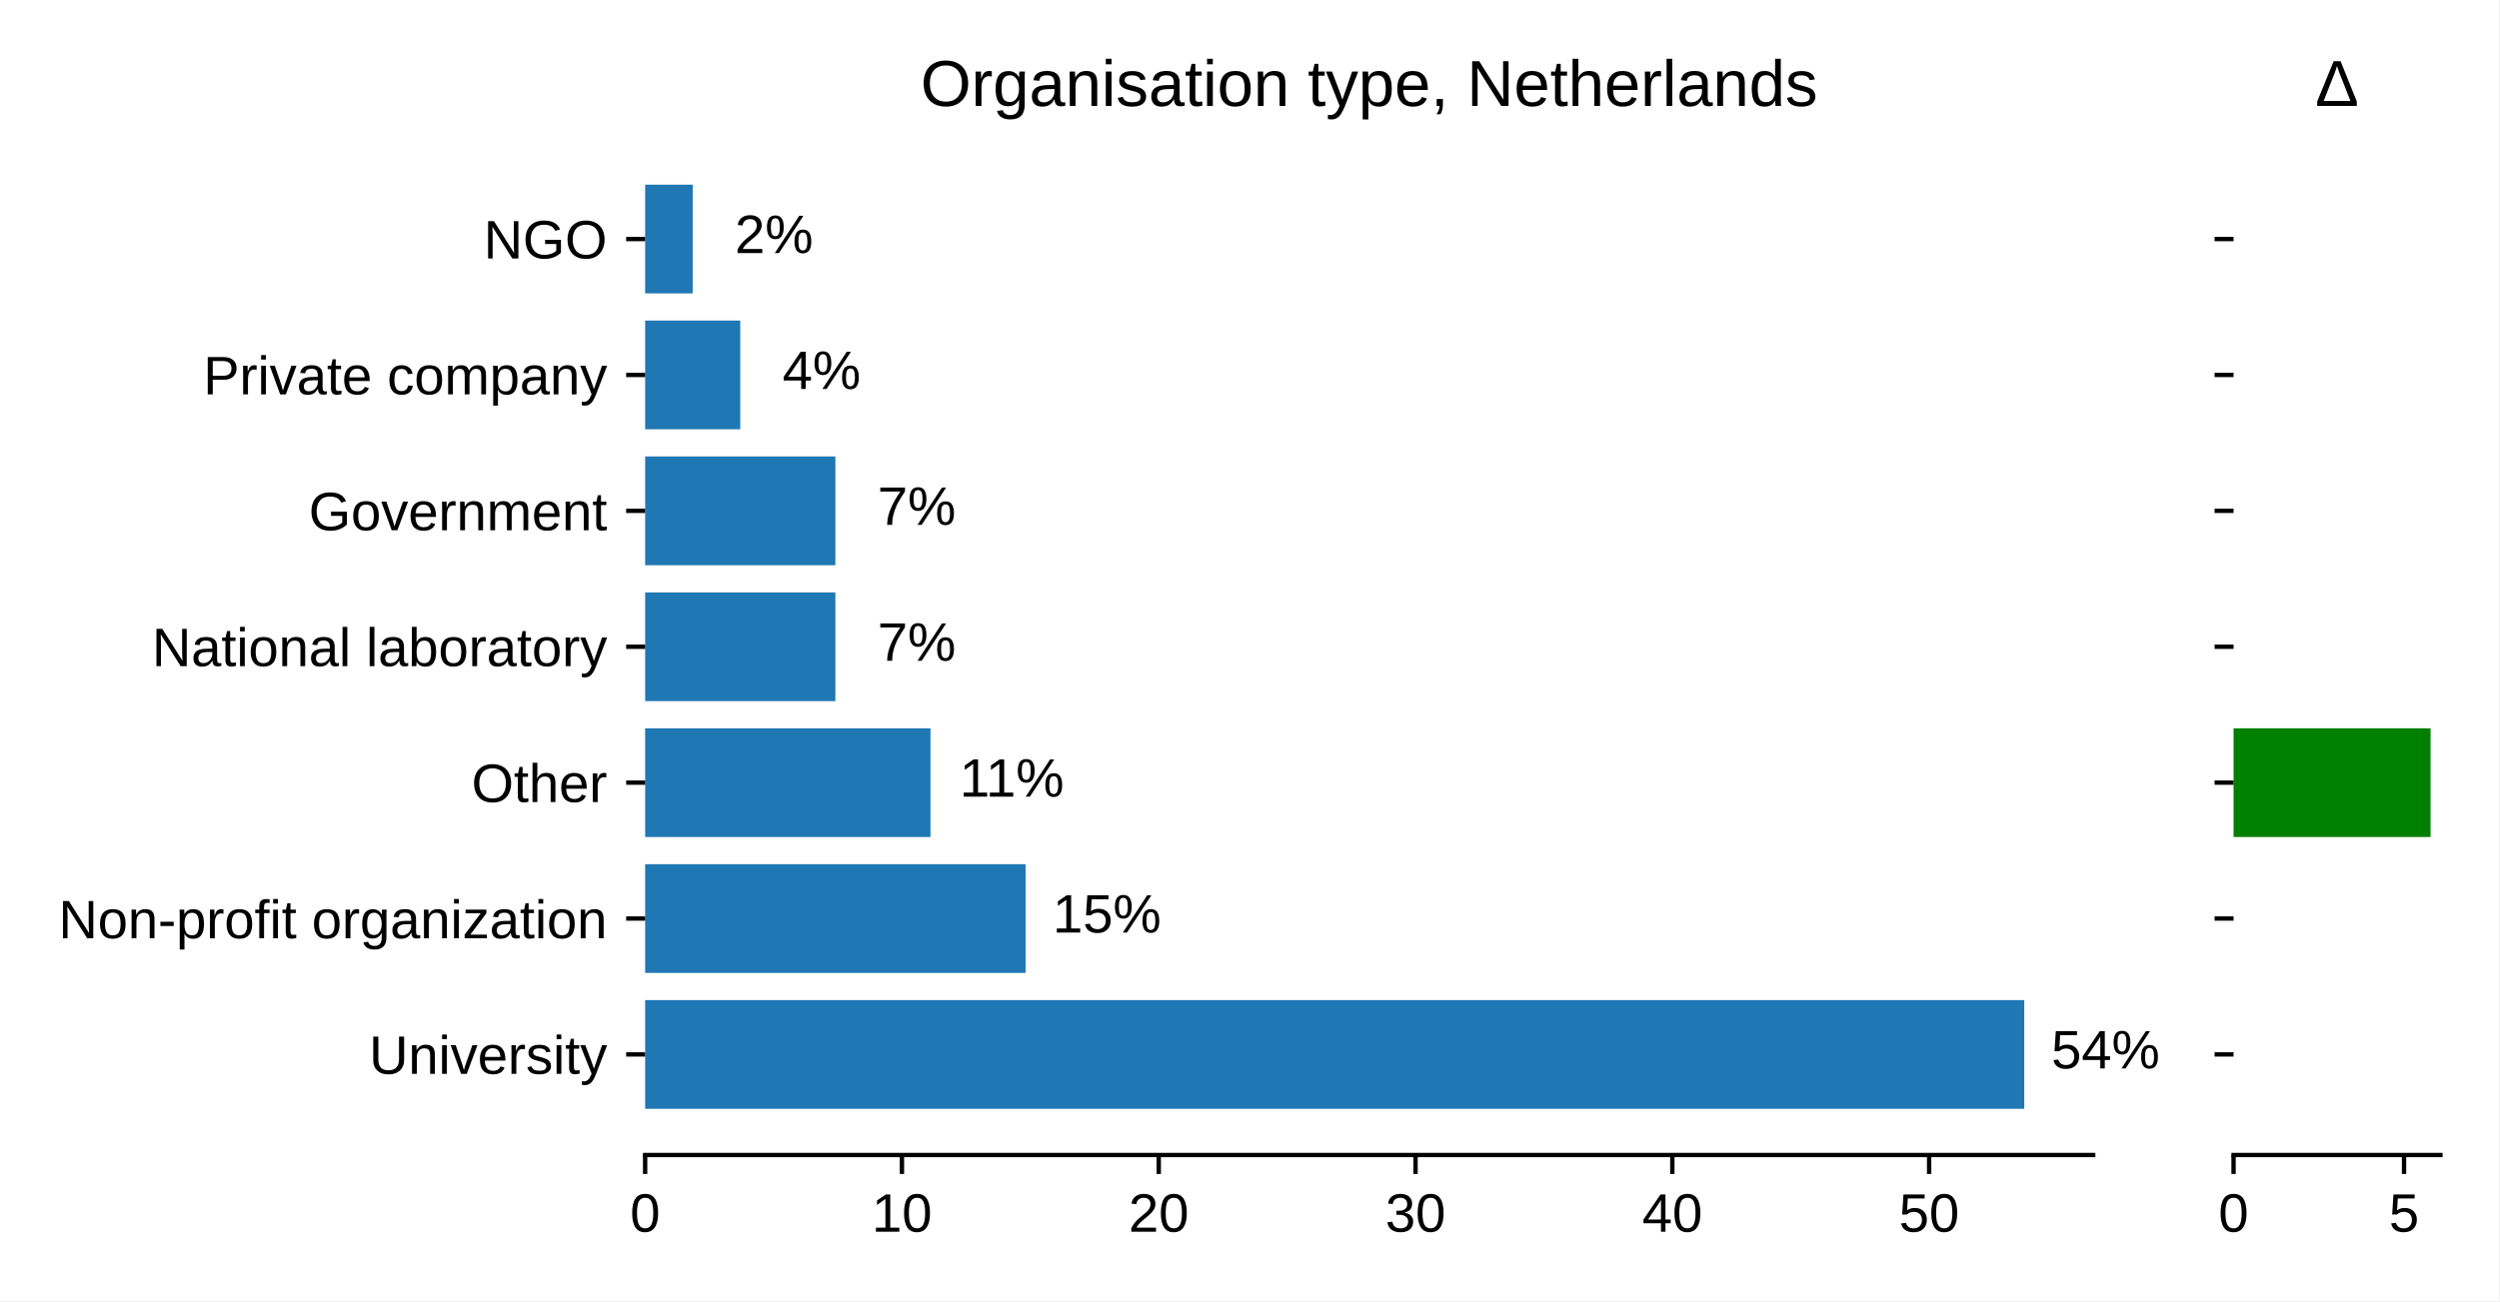
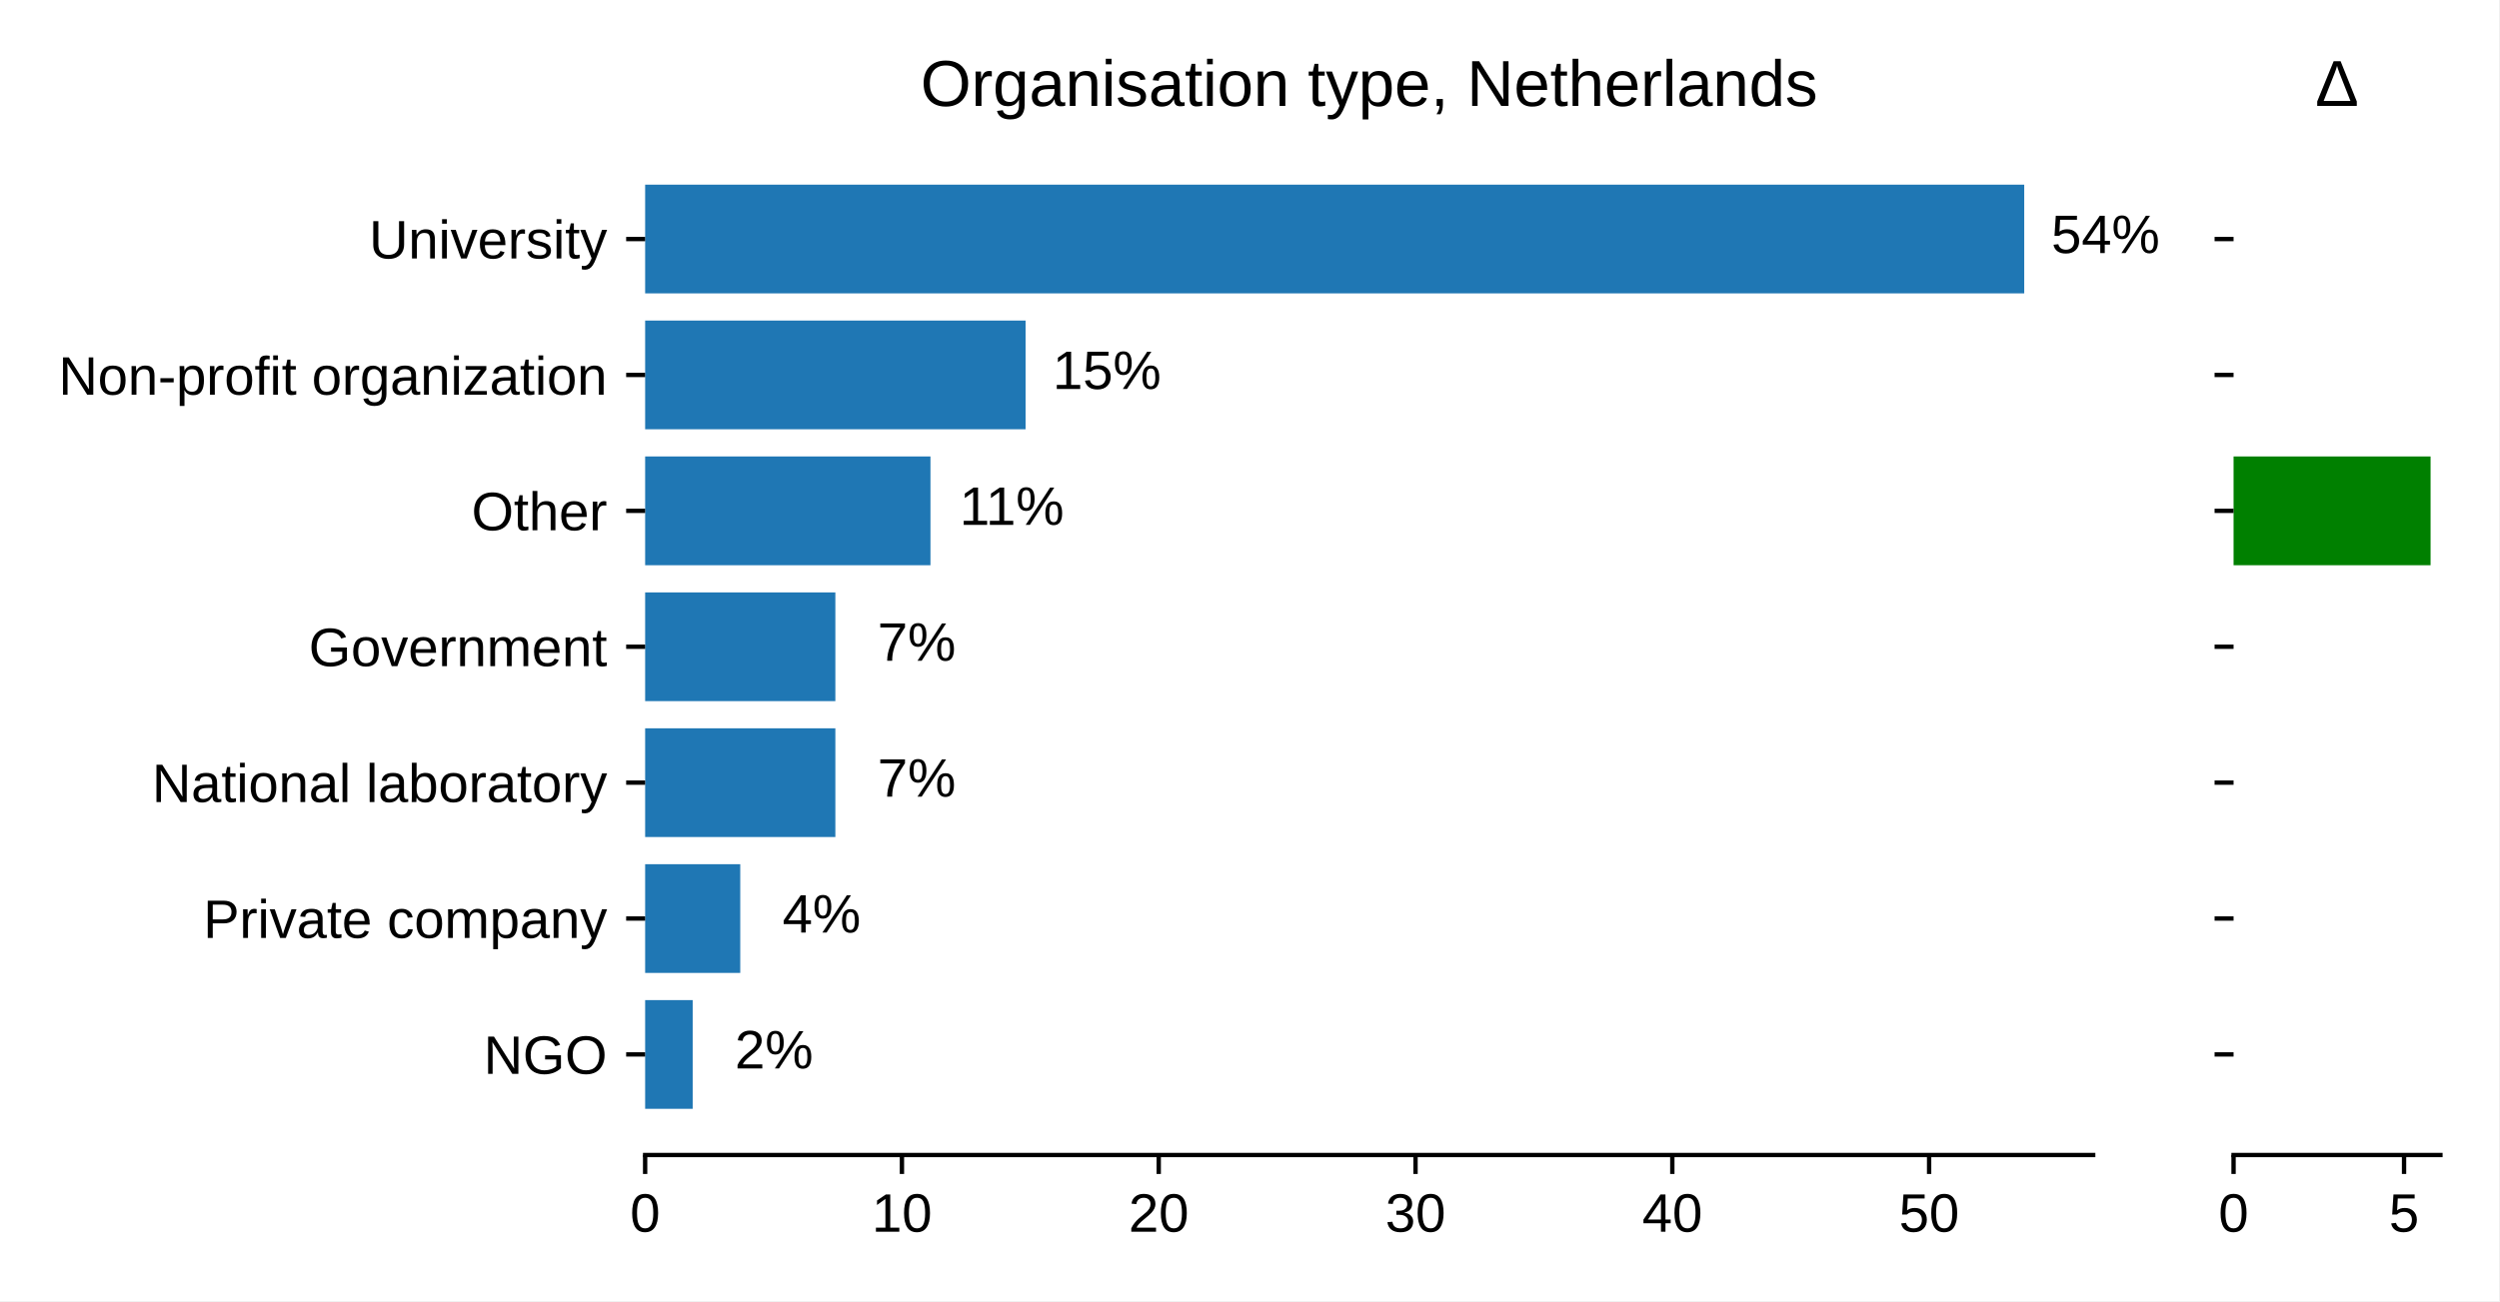
<svg xmlns="http://www.w3.org/2000/svg" xmlns:xlink="http://www.w3.org/1999/xlink" height="240pt" version="1.1" viewBox="0 0 460.8 240" width="460.8pt">
  <defs>
    <style type="text/css">*{stroke-linecap:butt;stroke-linejoin:round;}</style>
  </defs>
  <g id="figure_1">
    <g id="patch_1">
      <path d="M 0 240  L 460.8 240  L 460.8 0  L 0 0  z " style="fill:#ffffff;" />
    </g>
    <g id="axes_1">
      <g id="patch_2">
-         <path d="M 118.959 213.055  L 385.973 213.055  L 385.973 25.543  L 118.959 25.543  z " style="fill:#ffffff;" />
+         <path d="M 118.959 213.055  L 385.969 213.055  L 385.969 25.543  L 118.959 25.543  z " style="fill:#ffffff;" />
      </g>
      <g id="patch_3">
-         <path clip-path="url(#pd5409c266d)" d="M 118.959 204.531  L 373.258 204.531  L 373.258 184.477  L 118.959 184.477  z " style="fill:#1f77b4;" />
+         <path clip-path="url(#p7f539c7af4)" d="M 118.959 204.531  L 127.728 204.531  L 127.728 184.477  L 118.959 184.477  z " style="fill:#1f77b4;" />
      </g>
      <g id="patch_4">
-         <path clip-path="url(#pd5409c266d)" d="M 118.959 179.463  L 189.111 179.463  L 189.111 159.408  L 118.959 159.408  z " style="fill:#1f77b4;" />
+         <path clip-path="url(#p7f539c7af4)" d="M 118.959 179.463  L 136.497 179.463  L 136.497 159.408  L 118.959 159.408  z " style="fill:#1f77b4;" />
      </g>
      <g id="patch_5">
-         <path clip-path="url(#pd5409c266d)" d="M 118.959 154.395  L 171.573 154.395  L 171.573 134.34  L 118.959 134.34  z " style="fill:#1f77b4;" />
+         <path clip-path="url(#p7f539c7af4)" d="M 118.959 154.395  L 154.035 154.395  L 154.035 134.34  L 118.959 134.34  z " style="fill:#1f77b4;" />
      </g>
      <g id="patch_6">
-         <path clip-path="url(#pd5409c266d)" d="M 118.959 129.326  L 154.035 129.326  L 154.035 109.272  L 118.959 109.272  z " style="fill:#1f77b4;" />
+         <path clip-path="url(#p7f539c7af4)" d="M 118.959 129.326  L 154.035 129.326  L 154.035 109.272  L 118.959 109.272  z " style="fill:#1f77b4;" />
      </g>
      <g id="patch_7">
-         <path clip-path="url(#pd5409c266d)" d="M 118.959 104.258  L 154.035 104.258  L 154.035 84.203  L 118.959 84.203  z " style="fill:#1f77b4;" />
+         <path clip-path="url(#p7f539c7af4)" d="M 118.959 104.258  L 171.572 104.258  L 171.572 84.203  L 118.959 84.203  z " style="fill:#1f77b4;" />
      </g>
      <g id="patch_8">
-         <path clip-path="url(#pd5409c266d)" d="M 118.959 79.189  L 136.497 79.189  L 136.497 59.135  L 118.959 59.135  z " style="fill:#1f77b4;" />
+         <path clip-path="url(#p7f539c7af4)" d="M 118.959 79.189  L 189.11 79.189  L 189.11 59.135  L 118.959 59.135  z " style="fill:#1f77b4;" />
      </g>
      <g id="patch_9">
-         <path clip-path="url(#pd5409c266d)" d="M 118.959 54.121  L 127.728 54.121  L 127.728 34.066  L 118.959 34.066  z " style="fill:#1f77b4;" />
+         <path clip-path="url(#p7f539c7af4)" d="M 118.959 54.121  L 373.255 54.121  L 373.255 34.066  L 118.959 34.066  z " style="fill:#1f77b4;" />
      </g>
      <g id="matplotlib.axis_1">
        <g id="xtick_1">
          <g id="line2d_1">
            <defs>
              <path d="M 0 0  L 0 3.5  " id="mc3a356a46d" style="stroke:#000000;stroke-width:0.8;" />
            </defs>
            <g>
              <use style="stroke:#000000;stroke-width:0.8;" x="118.959" xlink:href="#mc3a356a46d" y="213.055" />
            </g>
          </g>
          <g id="text_1">
            <text style="font-family:Arial;font-size:10px;font-stretch:normal;font-style:normal;font-weight:normal;text-anchor:middle;" transform="rotate(-0, 118.9594, 227.2125)" x="118.959" y="227.213">0</text>
          </g>
        </g>
        <g id="xtick_2">
          <g id="line2d_2">
            <g>
-               <use style="stroke:#000000;stroke-width:0.8;" x="166.312" xlink:href="#mc3a356a46d" y="213.055" />
+               <use style="stroke:#000000;stroke-width:0.8;" x="166.311" xlink:href="#mc3a356a46d" y="213.055" />
            </g>
          </g>
          <g id="text_2">
-             <text style="font-family:Arial;font-size:10px;font-stretch:normal;font-style:normal;font-weight:normal;text-anchor:middle;" transform="rotate(-0, 166.3116, 227.2125)" x="166.312" y="227.213">10</text>
+             <text style="font-family:Arial;font-size:10px;font-stretch:normal;font-style:normal;font-weight:normal;text-anchor:middle;" transform="rotate(-0, 166.3109, 227.2125)" x="166.311" y="227.213">10</text>
          </g>
        </g>
        <g id="xtick_3">
          <g id="line2d_3">
            <g>
-               <use style="stroke:#000000;stroke-width:0.8;" x="213.664" xlink:href="#mc3a356a46d" y="213.055" />
+               <use style="stroke:#000000;stroke-width:0.8;" x="213.662" xlink:href="#mc3a356a46d" y="213.055" />
            </g>
          </g>
          <g id="text_3">
-             <text style="font-family:Arial;font-size:10px;font-stretch:normal;font-style:normal;font-weight:normal;text-anchor:middle;" transform="rotate(-0, 213.6638, 227.2125)" x="213.664" y="227.213">20</text>
+             <text style="font-family:Arial;font-size:10px;font-stretch:normal;font-style:normal;font-weight:normal;text-anchor:middle;" transform="rotate(-0, 213.6624, 227.2125)" x="213.662" y="227.213">20</text>
          </g>
        </g>
        <g id="xtick_4">
          <g id="line2d_4">
            <g>
-               <use style="stroke:#000000;stroke-width:0.8;" x="261.016" xlink:href="#mc3a356a46d" y="213.055" />
+               <use style="stroke:#000000;stroke-width:0.8;" x="261.014" xlink:href="#mc3a356a46d" y="213.055" />
            </g>
          </g>
          <g id="text_4">
-             <text style="font-family:Arial;font-size:10px;font-stretch:normal;font-style:normal;font-weight:normal;text-anchor:middle;" transform="rotate(-0, 261.0161, 227.2125)" x="261.016" y="227.213">30</text>
+             <text style="font-family:Arial;font-size:10px;font-stretch:normal;font-style:normal;font-weight:normal;text-anchor:middle;" transform="rotate(-0, 261.014, 227.2125)" x="261.014" y="227.213">30</text>
          </g>
        </g>
        <g id="xtick_5">
          <g id="line2d_5">
            <g>
-               <use style="stroke:#000000;stroke-width:0.8;" x="308.368" xlink:href="#mc3a356a46d" y="213.055" />
+               <use style="stroke:#000000;stroke-width:0.8;" x="308.365" xlink:href="#mc3a356a46d" y="213.055" />
            </g>
          </g>
          <g id="text_5">
-             <text style="font-family:Arial;font-size:10px;font-stretch:normal;font-style:normal;font-weight:normal;text-anchor:middle;" transform="rotate(-0, 308.3683, 227.2125)" x="308.368" y="227.213">40</text>
+             <text style="font-family:Arial;font-size:10px;font-stretch:normal;font-style:normal;font-weight:normal;text-anchor:middle;" transform="rotate(-0, 308.3655, 227.2125)" x="308.365" y="227.213">40</text>
          </g>
        </g>
        <g id="xtick_6">
          <g id="line2d_6">
            <g>
-               <use style="stroke:#000000;stroke-width:0.8;" x="355.721" xlink:href="#mc3a356a46d" y="213.055" />
+               <use style="stroke:#000000;stroke-width:0.8;" x="355.717" xlink:href="#mc3a356a46d" y="213.055" />
            </g>
          </g>
          <g id="text_6">
-             <text style="font-family:Arial;font-size:10px;font-stretch:normal;font-style:normal;font-weight:normal;text-anchor:middle;" transform="rotate(-0, 355.7205, 227.2125)" x="355.721" y="227.213">50</text>
+             <text style="font-family:Arial;font-size:10px;font-stretch:normal;font-style:normal;font-weight:normal;text-anchor:middle;" transform="rotate(-0, 355.717, 227.2125)" x="355.717" y="227.213">50</text>
          </g>
        </g>
      </g>
      <g id="matplotlib.axis_2">
        <g id="ytick_1">
          <g id="line2d_7">
            <defs>
              <path d="M 0 0  L -3.5 0  " id="m82278324de" style="stroke:#000000;stroke-width:0.8;" />
            </defs>
            <g>
              <use style="stroke:#000000;stroke-width:0.8;" x="118.959" xlink:href="#m82278324de" y="194.504" />
            </g>
          </g>
          <g id="text_7">
-             <text style="font-family:Arial;font-size:10px;font-stretch:normal;font-style:normal;font-weight:normal;text-anchor:end;" transform="rotate(-0, 111.9594, 198.083)" x="111.959" y="198.083">University</text>
+             <text style="font-family:Arial;font-size:10px;font-stretch:normal;font-style:normal;font-weight:normal;text-anchor:end;" transform="rotate(-0, 111.9594, 198.083)" x="111.959" y="198.083">NGO</text>
          </g>
        </g>
        <g id="ytick_2">
          <g id="line2d_8">
            <g>
              <use style="stroke:#000000;stroke-width:0.8;" x="118.959" xlink:href="#m82278324de" y="169.436" />
            </g>
          </g>
          <g id="text_8">
-             <text style="font-family:Arial;font-size:10px;font-stretch:normal;font-style:normal;font-weight:normal;text-anchor:end;" transform="rotate(-0, 111.9594, 173.0755)" x="111.959" y="173.076">Non-profit organization</text>
+             <text style="font-family:Arial;font-size:10px;font-stretch:normal;font-style:normal;font-weight:normal;text-anchor:end;" transform="rotate(-0, 111.9594, 173.0146)" x="111.959" y="173.015">Private company</text>
          </g>
        </g>
        <g id="ytick_3">
          <g id="line2d_9">
            <g>
              <use style="stroke:#000000;stroke-width:0.8;" x="118.959" xlink:href="#m82278324de" y="144.367" />
            </g>
          </g>
          <g id="text_9">
-             <text style="font-family:Arial;font-size:10px;font-stretch:normal;font-style:normal;font-weight:normal;text-anchor:end;" transform="rotate(-0, 111.9594, 147.9462)" x="111.959" y="147.946">Other</text>
+             <text style="font-family:Arial;font-size:10px;font-stretch:normal;font-style:normal;font-weight:normal;text-anchor:end;" transform="rotate(-0, 111.9594, 147.9462)" x="111.959" y="147.946">National laboratory</text>
          </g>
        </g>
        <g id="ytick_4">
          <g id="line2d_10">
            <g>
              <use style="stroke:#000000;stroke-width:0.8;" x="118.959" xlink:href="#m82278324de" y="119.299" />
            </g>
          </g>
          <g id="text_10">
-             <text style="font-family:Arial;font-size:10px;font-stretch:normal;font-style:normal;font-weight:normal;text-anchor:end;" transform="rotate(-0, 111.9594, 122.8778)" x="111.959" y="122.878">National laboratory</text>
+             <text style="font-family:Arial;font-size:10px;font-stretch:normal;font-style:normal;font-weight:normal;text-anchor:end;" transform="rotate(-0, 111.9594, 122.8778)" x="111.959" y="122.878">Government</text>
          </g>
        </g>
        <g id="ytick_5">
          <g id="line2d_11">
            <g>
              <use style="stroke:#000000;stroke-width:0.8;" x="118.959" xlink:href="#m82278324de" y="94.231" />
            </g>
          </g>
          <g id="text_11">
-             <text style="font-family:Arial;font-size:10px;font-stretch:normal;font-style:normal;font-weight:normal;text-anchor:end;" transform="rotate(-0, 111.9594, 97.80942)" x="111.959" y="97.809">Government</text>
+             <text style="font-family:Arial;font-size:10px;font-stretch:normal;font-style:normal;font-weight:normal;text-anchor:end;" transform="rotate(-0, 111.9594, 97.80942)" x="111.959" y="97.809">Other</text>
          </g>
        </g>
        <g id="ytick_6">
          <g id="line2d_12">
            <g>
              <use style="stroke:#000000;stroke-width:0.8;" x="118.959" xlink:href="#m82278324de" y="69.162" />
            </g>
          </g>
          <g id="text_12">
-             <text style="font-family:Arial;font-size:10px;font-stretch:normal;font-style:normal;font-weight:normal;text-anchor:end;" transform="rotate(-0, 111.9594, 72.74103)" x="111.959" y="72.741">Private company</text>
+             <text style="font-family:Arial;font-size:10px;font-stretch:normal;font-style:normal;font-weight:normal;text-anchor:end;" transform="rotate(-0, 111.9594, 72.80197)" x="111.959" y="72.802">Non-profit organization</text>
          </g>
        </g>
        <g id="ytick_7">
          <g id="line2d_13">
            <g>
              <use style="stroke:#000000;stroke-width:0.8;" x="118.959" xlink:href="#m82278324de" y="44.094" />
            </g>
          </g>
          <g id="text_13">
-             <text style="font-family:Arial;font-size:10px;font-stretch:normal;font-style:normal;font-weight:normal;text-anchor:end;" transform="rotate(-0, 111.9594, 47.67264)" x="111.959" y="47.673">NGO</text>
+             <text style="font-family:Arial;font-size:10px;font-stretch:normal;font-style:normal;font-weight:normal;text-anchor:end;" transform="rotate(-0, 111.9594, 47.67264)" x="111.959" y="47.673">University</text>
          </g>
        </g>
      </g>
      <g id="patch_10">
-         <path d="M 118.959 213.055  L 385.973 213.055  " style="fill:none;stroke:#000000;stroke-linecap:square;stroke-linejoin:miter;stroke-width:0.8;" />
+         <path d="M 118.959 213.055  L 385.969 213.055  " style="fill:none;stroke:#000000;stroke-linecap:square;stroke-linejoin:miter;stroke-width:0.8;" />
      </g>
      <g id="text_14">
-         <text style="font-family:Arial;font-size:10px;font-stretch:normal;font-style:normal;font-weight:normal;text-anchor:middle;" transform="rotate(-0, 388.2584, 197.0892)" x="388.258" y="197.089">54%</text>
+         <text style="font-family:Arial;font-size:10px;font-stretch:normal;font-style:normal;font-weight:normal;text-anchor:middle;" transform="rotate(-0, 142.7282, 197.0892)" x="142.728" y="197.089">2%</text>
      </g>
      <g id="text_15">
-         <text style="font-family:Arial;font-size:10px;font-stretch:normal;font-style:normal;font-weight:normal;text-anchor:middle;" transform="rotate(-0, 204.1108, 172.0208)" x="204.111" y="172.021">15%</text>
+         <text style="font-family:Arial;font-size:10px;font-stretch:normal;font-style:normal;font-weight:normal;text-anchor:middle;" transform="rotate(-0, 151.497, 172.0208)" x="151.497" y="172.021">4%</text>
      </g>
      <g id="text_16">
-         <text style="font-family:Arial;font-size:10px;font-stretch:normal;font-style:normal;font-weight:normal;text-anchor:middle;" transform="rotate(-0, 186.573, 146.9525)" x="186.573" y="146.952">11%</text>
+         <text style="font-family:Arial;font-size:10px;font-stretch:normal;font-style:normal;font-weight:normal;text-anchor:middle;" transform="rotate(-0, 169.0346, 146.9525)" x="169.035" y="146.952">7%</text>
      </g>
      <g id="text_17">
-         <text style="font-family:Arial;font-size:10px;font-stretch:normal;font-style:normal;font-weight:normal;text-anchor:middle;" transform="rotate(-0, 169.0351, 121.8841)" x="169.035" y="121.884">7%</text>
+         <text style="font-family:Arial;font-size:10px;font-stretch:normal;font-style:normal;font-weight:normal;text-anchor:middle;" transform="rotate(-0, 169.0346, 121.8841)" x="169.035" y="121.884">7%</text>
      </g>
      <g id="text_18">
-         <text style="font-family:Arial;font-size:10px;font-stretch:normal;font-style:normal;font-weight:normal;text-anchor:middle;" transform="rotate(-0, 169.0351, 96.81567)" x="169.035" y="96.816">7%</text>
+         <text style="font-family:Arial;font-size:10px;font-stretch:normal;font-style:normal;font-weight:normal;text-anchor:middle;" transform="rotate(-0, 186.5722, 96.81567)" x="186.572" y="96.816">11%</text>
      </g>
      <g id="text_19">
-         <text style="font-family:Arial;font-size:10px;font-stretch:normal;font-style:normal;font-weight:normal;text-anchor:middle;" transform="rotate(-0, 151.4972, 71.74728)" x="151.497" y="71.747">4%</text>
+         <text style="font-family:Arial;font-size:10px;font-stretch:normal;font-style:normal;font-weight:normal;text-anchor:middle;" transform="rotate(-0, 204.1098, 71.74728)" x="204.11" y="71.747">15%</text>
      </g>
      <g id="text_20">
-         <text style="font-family:Arial;font-size:10px;font-stretch:normal;font-style:normal;font-weight:normal;text-anchor:middle;" transform="rotate(-0, 142.7283, 46.67889)" x="142.728" y="46.679">2%</text>
+         <text style="font-family:Arial;font-size:10px;font-stretch:normal;font-style:normal;font-weight:normal;text-anchor:middle;" transform="rotate(-0, 388.2546, 46.67889)" x="388.255" y="46.679">54%</text>
      </g>
      <g id="text_21">
-         <text style="font-family:Arial;font-size:12px;font-stretch:normal;font-style:normal;font-weight:normal;text-anchor:middle;" transform="rotate(-0, 252.4664, 19.54312)" x="252.466" y="19.543">Organisation type, Netherlands</text>
+         <text style="font-family:Arial;font-size:12px;font-stretch:normal;font-style:normal;font-weight:normal;text-anchor:middle;" transform="rotate(-0, 252.4644, 19.54312)" x="252.464" y="19.543">Organisation type, Netherlands</text>
      </g>
    </g>
    <g id="axes_2">
      <g id="patch_11">
-         <path d="M 411.855 213.055  L 450 213.055  L 450 25.543  L 411.855 25.543  z " style="fill:#ffffff;" />
+         <path d="M 411.856 213.055  L 450 213.055  L 450 25.543  L 411.856 25.543  z " style="fill:#ffffff;" />
      </g>
      <g id="patch_12">
-         <path clip-path="url(#p0f37804d55)" d="M 0 0  z " style="fill:#ffa500;" />
+         <path clip-path="url(#pb3762984c6)" d="M 0 0  z " style="fill:#ffa500;" />
      </g>
      <g id="patch_13">
-         <path clip-path="url(#p0f37804d55)" d="M 0 0  z " style="fill:#ffa500;" />
+         <path clip-path="url(#pb3762984c6)" d="M 0 0  z " style="fill:#ffa500;" />
      </g>
      <g id="patch_14">
-         <path clip-path="url(#p0f37804d55)" d="M 411.855 154.395  L 448.184 154.395  L 448.184 134.34  L 411.855 134.34  z " style="fill:#008000;" />
+         <path clip-path="url(#pb3762984c6)" d="M 0 0  z " style="fill:#ffa500;" />
      </g>
      <g id="patch_15">
-         <path clip-path="url(#p0f37804d55)" d="M 0 0  z " style="fill:#ffa500;" />
+         <path clip-path="url(#pb3762984c6)" d="M 0 0  z " style="fill:#ffa500;" />
      </g>
      <g id="patch_16">
-         <path clip-path="url(#p0f37804d55)" d="M 0 0  z " style="fill:#ffa500;" />
+         <path clip-path="url(#pb3762984c6)" d="M 411.856 104.258  L 448.184 104.258  L 448.184 84.203  L 411.856 84.203  z " style="fill:#008000;" />
      </g>
      <g id="patch_17">
-         <path clip-path="url(#p0f37804d55)" d="M 0 0  z " style="fill:#ffa500;" />
+         <path clip-path="url(#pb3762984c6)" d="M 0 0  z " style="fill:#ffa500;" />
      </g>
      <g id="patch_18">
-         <path clip-path="url(#p0f37804d55)" d="M 0 0  z " style="fill:#ffa500;" />
+         <path clip-path="url(#pb3762984c6)" d="M 0 0  z " style="fill:#ffa500;" />
      </g>
      <g id="matplotlib.axis_3">
        <g id="xtick_7">
          <g id="line2d_14">
            <g>
-               <use style="stroke:#000000;stroke-width:0.8;" x="411.855" xlink:href="#mc3a356a46d" y="213.055" />
+               <use style="stroke:#000000;stroke-width:0.8;" x="411.856" xlink:href="#mc3a356a46d" y="213.055" />
            </g>
          </g>
          <g id="text_22">
-             <text style="font-family:Arial;font-size:10px;font-stretch:normal;font-style:normal;font-weight:normal;text-anchor:middle;" transform="rotate(-0, 411.8551, 227.2125)" x="411.855" y="227.213">0</text>
+             <text style="font-family:Arial;font-size:10px;font-stretch:normal;font-style:normal;font-weight:normal;text-anchor:middle;" transform="rotate(-0, 411.8557, 227.2125)" x="411.856" y="227.213">0</text>
          </g>
        </g>
        <g id="xtick_8">
          <g id="line2d_15">
            <g>
              <use style="stroke:#000000;stroke-width:0.8;" x="443.293" xlink:href="#mc3a356a46d" y="213.055" />
            </g>
          </g>
          <g id="text_23">
-             <text style="font-family:Arial;font-size:10px;font-stretch:normal;font-style:normal;font-weight:normal;text-anchor:middle;" transform="rotate(-0, 443.2932, 227.2125)" x="443.293" y="227.213">5</text>
+             <text style="font-family:Arial;font-size:10px;font-stretch:normal;font-style:normal;font-weight:normal;text-anchor:middle;" transform="rotate(-0, 443.2933, 227.2125)" x="443.293" y="227.213">5</text>
          </g>
        </g>
      </g>
      <g id="matplotlib.axis_4">
        <g id="ytick_8">
          <g id="line2d_16">
            <g>
-               <use style="stroke:#000000;stroke-width:0.8;" x="411.855" xlink:href="#m82278324de" y="194.504" />
+               <use style="stroke:#000000;stroke-width:0.8;" x="411.856" xlink:href="#m82278324de" y="194.504" />
            </g>
          </g>
        </g>
        <g id="ytick_9">
          <g id="line2d_17">
            <g>
-               <use style="stroke:#000000;stroke-width:0.8;" x="411.855" xlink:href="#m82278324de" y="169.436" />
+               <use style="stroke:#000000;stroke-width:0.8;" x="411.856" xlink:href="#m82278324de" y="169.436" />
            </g>
          </g>
        </g>
        <g id="ytick_10">
          <g id="line2d_18">
            <g>
-               <use style="stroke:#000000;stroke-width:0.8;" x="411.855" xlink:href="#m82278324de" y="144.367" />
+               <use style="stroke:#000000;stroke-width:0.8;" x="411.856" xlink:href="#m82278324de" y="144.367" />
            </g>
          </g>
        </g>
        <g id="ytick_11">
          <g id="line2d_19">
            <g>
-               <use style="stroke:#000000;stroke-width:0.8;" x="411.855" xlink:href="#m82278324de" y="119.299" />
+               <use style="stroke:#000000;stroke-width:0.8;" x="411.856" xlink:href="#m82278324de" y="119.299" />
            </g>
          </g>
        </g>
        <g id="ytick_12">
          <g id="line2d_20">
            <g>
-               <use style="stroke:#000000;stroke-width:0.8;" x="411.855" xlink:href="#m82278324de" y="94.231" />
+               <use style="stroke:#000000;stroke-width:0.8;" x="411.856" xlink:href="#m82278324de" y="94.231" />
            </g>
          </g>
        </g>
        <g id="ytick_13">
          <g id="line2d_21">
            <g>
-               <use style="stroke:#000000;stroke-width:0.8;" x="411.855" xlink:href="#m82278324de" y="69.162" />
+               <use style="stroke:#000000;stroke-width:0.8;" x="411.856" xlink:href="#m82278324de" y="69.162" />
            </g>
          </g>
        </g>
        <g id="ytick_14">
          <g id="line2d_22">
            <g>
-               <use style="stroke:#000000;stroke-width:0.8;" x="411.855" xlink:href="#m82278324de" y="44.094" />
+               <use style="stroke:#000000;stroke-width:0.8;" x="411.856" xlink:href="#m82278324de" y="44.094" />
            </g>
          </g>
        </g>
      </g>
      <g id="patch_19">
-         <path d="M 411.855 213.055  L 450 213.055  " style="fill:none;stroke:#000000;stroke-linecap:square;stroke-linejoin:miter;stroke-width:0.8;" />
+         <path d="M 411.856 213.055  L 450 213.055  " style="fill:none;stroke:#000000;stroke-linecap:square;stroke-linejoin:miter;stroke-width:0.8;" />
      </g>
      <g id="text_24">
-         <text style="font-family:Arial;font-size:12px;font-stretch:normal;font-style:normal;font-weight:normal;text-anchor:middle;" transform="rotate(-0, 430.9276, 19.54312)" x="430.928" y="19.543">Δ</text>
+         <text style="font-family:Arial;font-size:12px;font-stretch:normal;font-style:normal;font-weight:normal;text-anchor:middle;" transform="rotate(-0, 430.9279, 19.54312)" x="430.928" y="19.543">Δ</text>
      </g>
    </g>
  </g>
  <defs>
-     <clipPath id="pd5409c266d">
-       <rect height="187.512" width="267.014" x="118.959" y="25.543" />
+     <clipPath id="p7f539c7af4">
+       <rect height="187.512" width="267.01" x="118.959" y="25.543" />
    </clipPath>
-     <clipPath id="p0f37804d55">
-       <rect height="187.512" width="38.145" x="411.855" y="25.543" />
+     <clipPath id="pb3762984c6">
+       <rect height="187.512" width="38.144" x="411.856" y="25.543" />
    </clipPath>
  </defs>
</svg>
